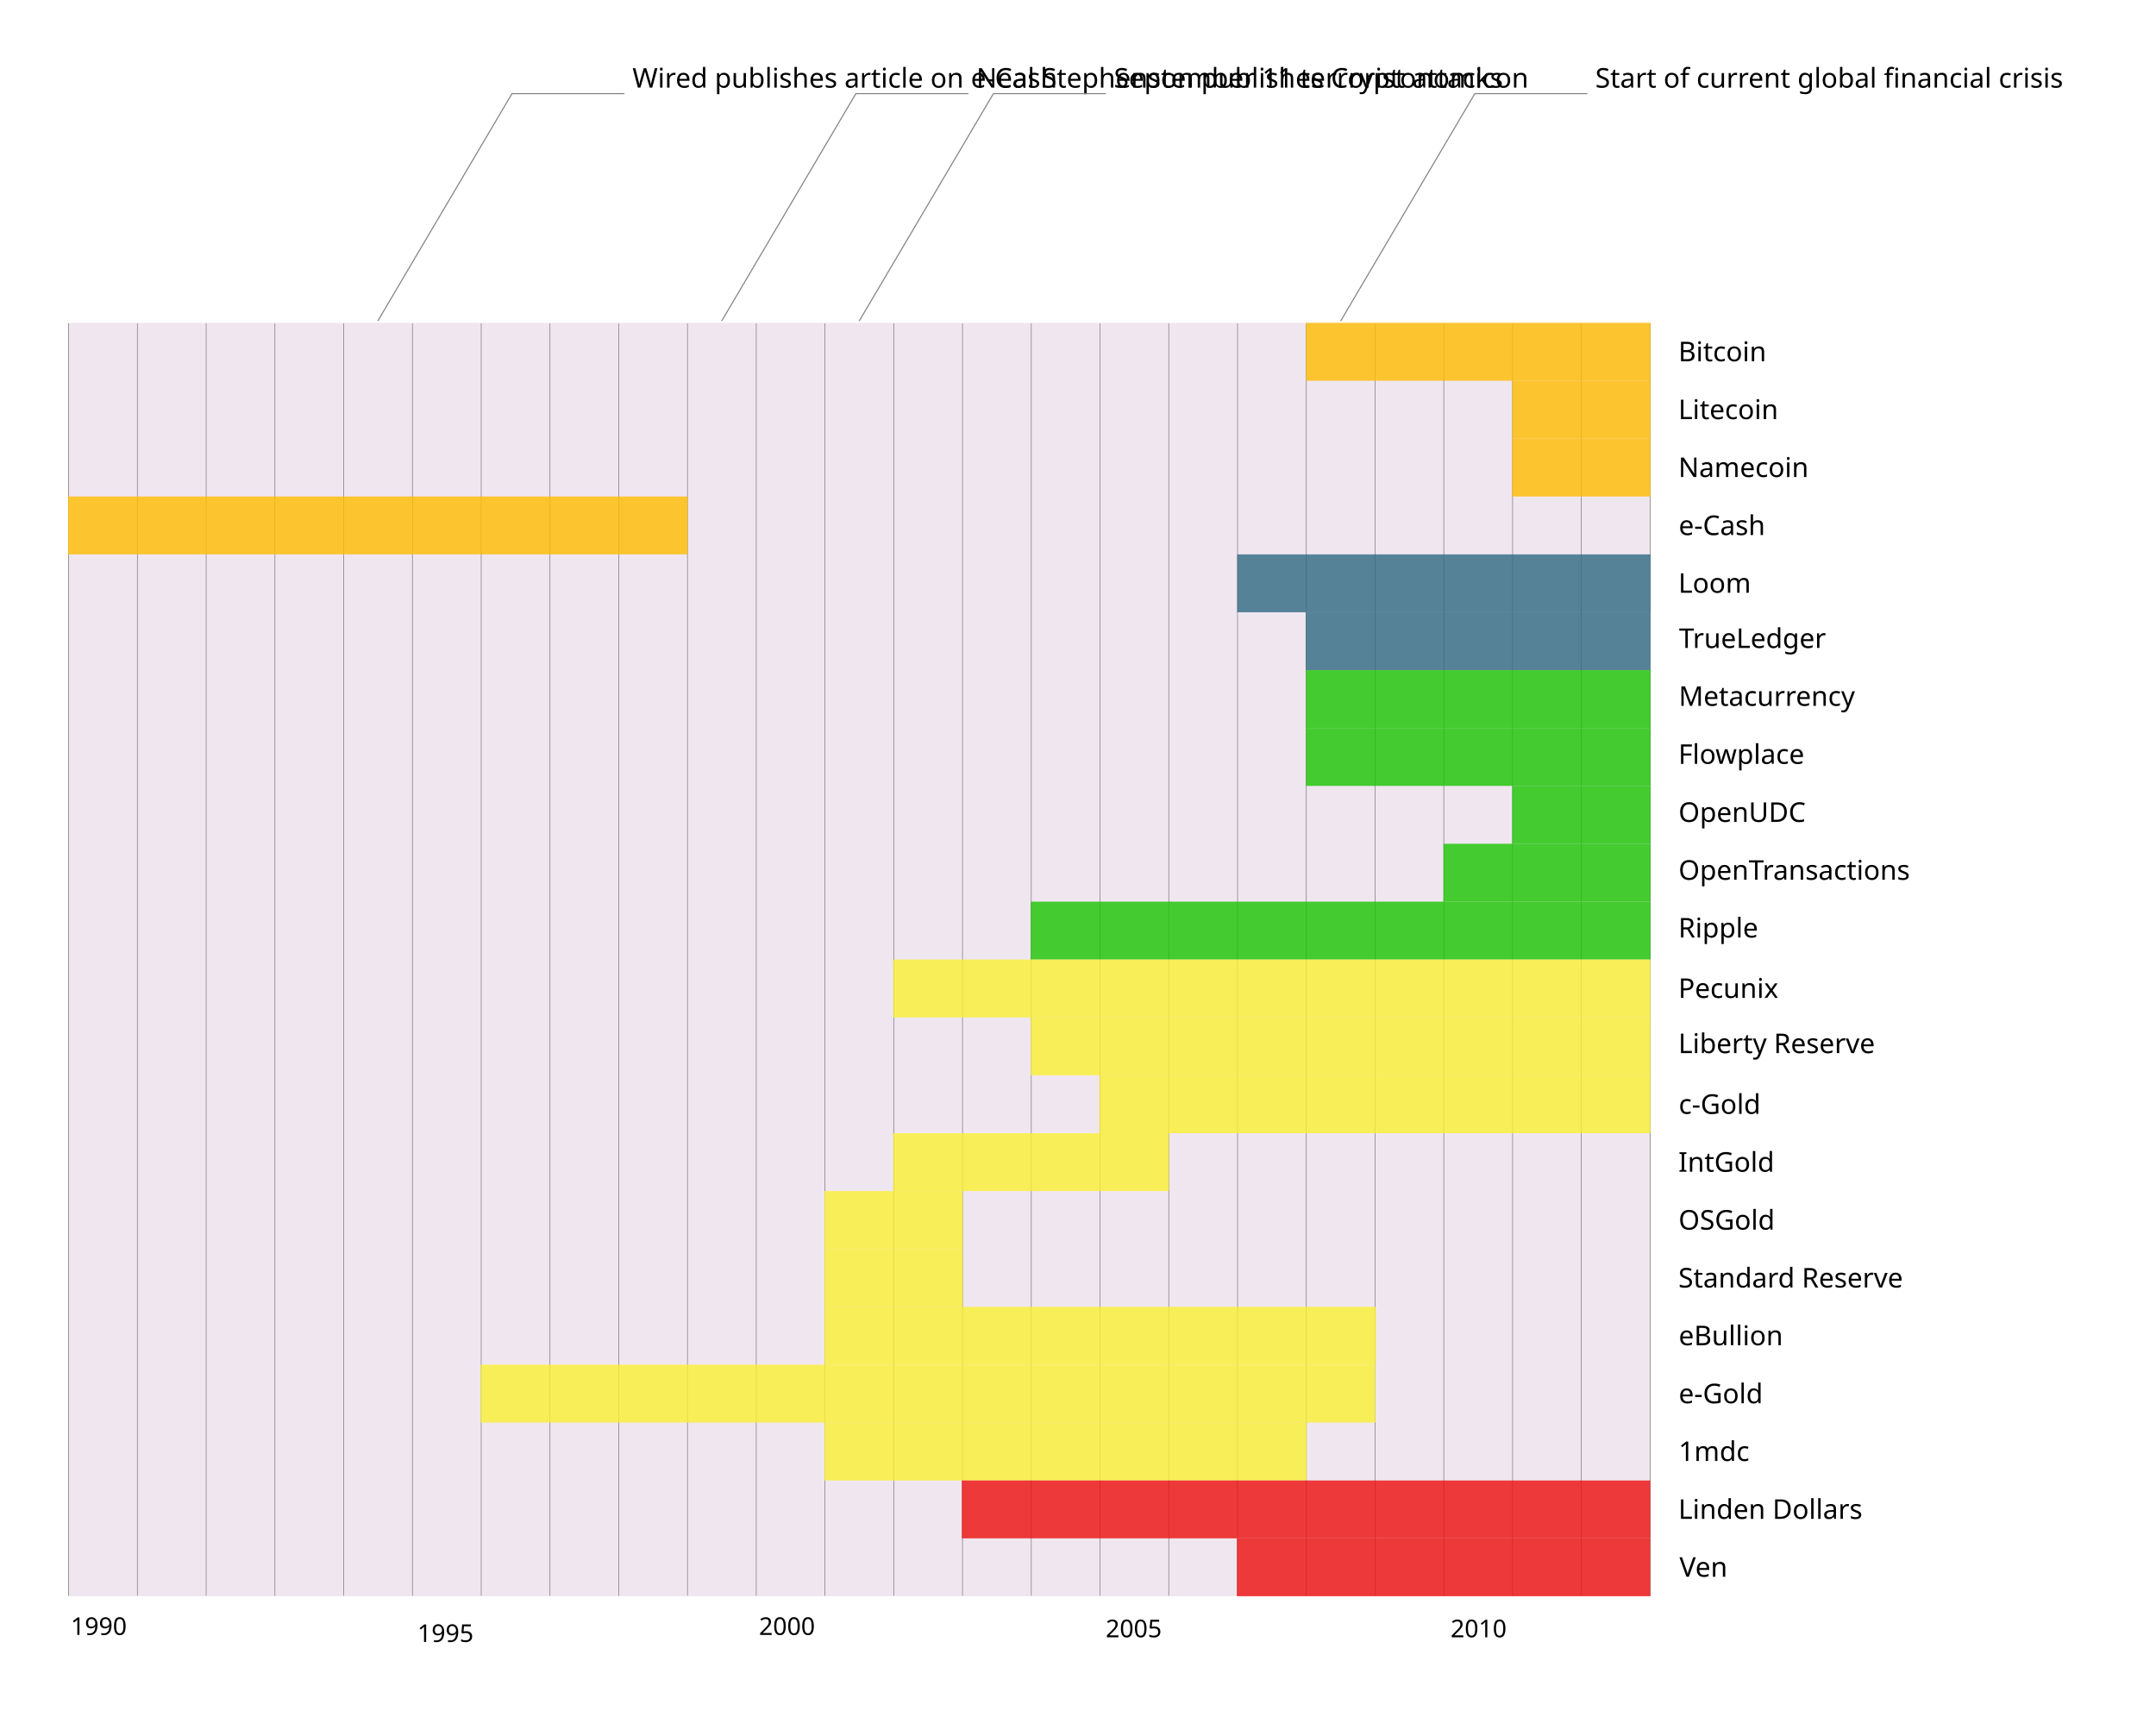
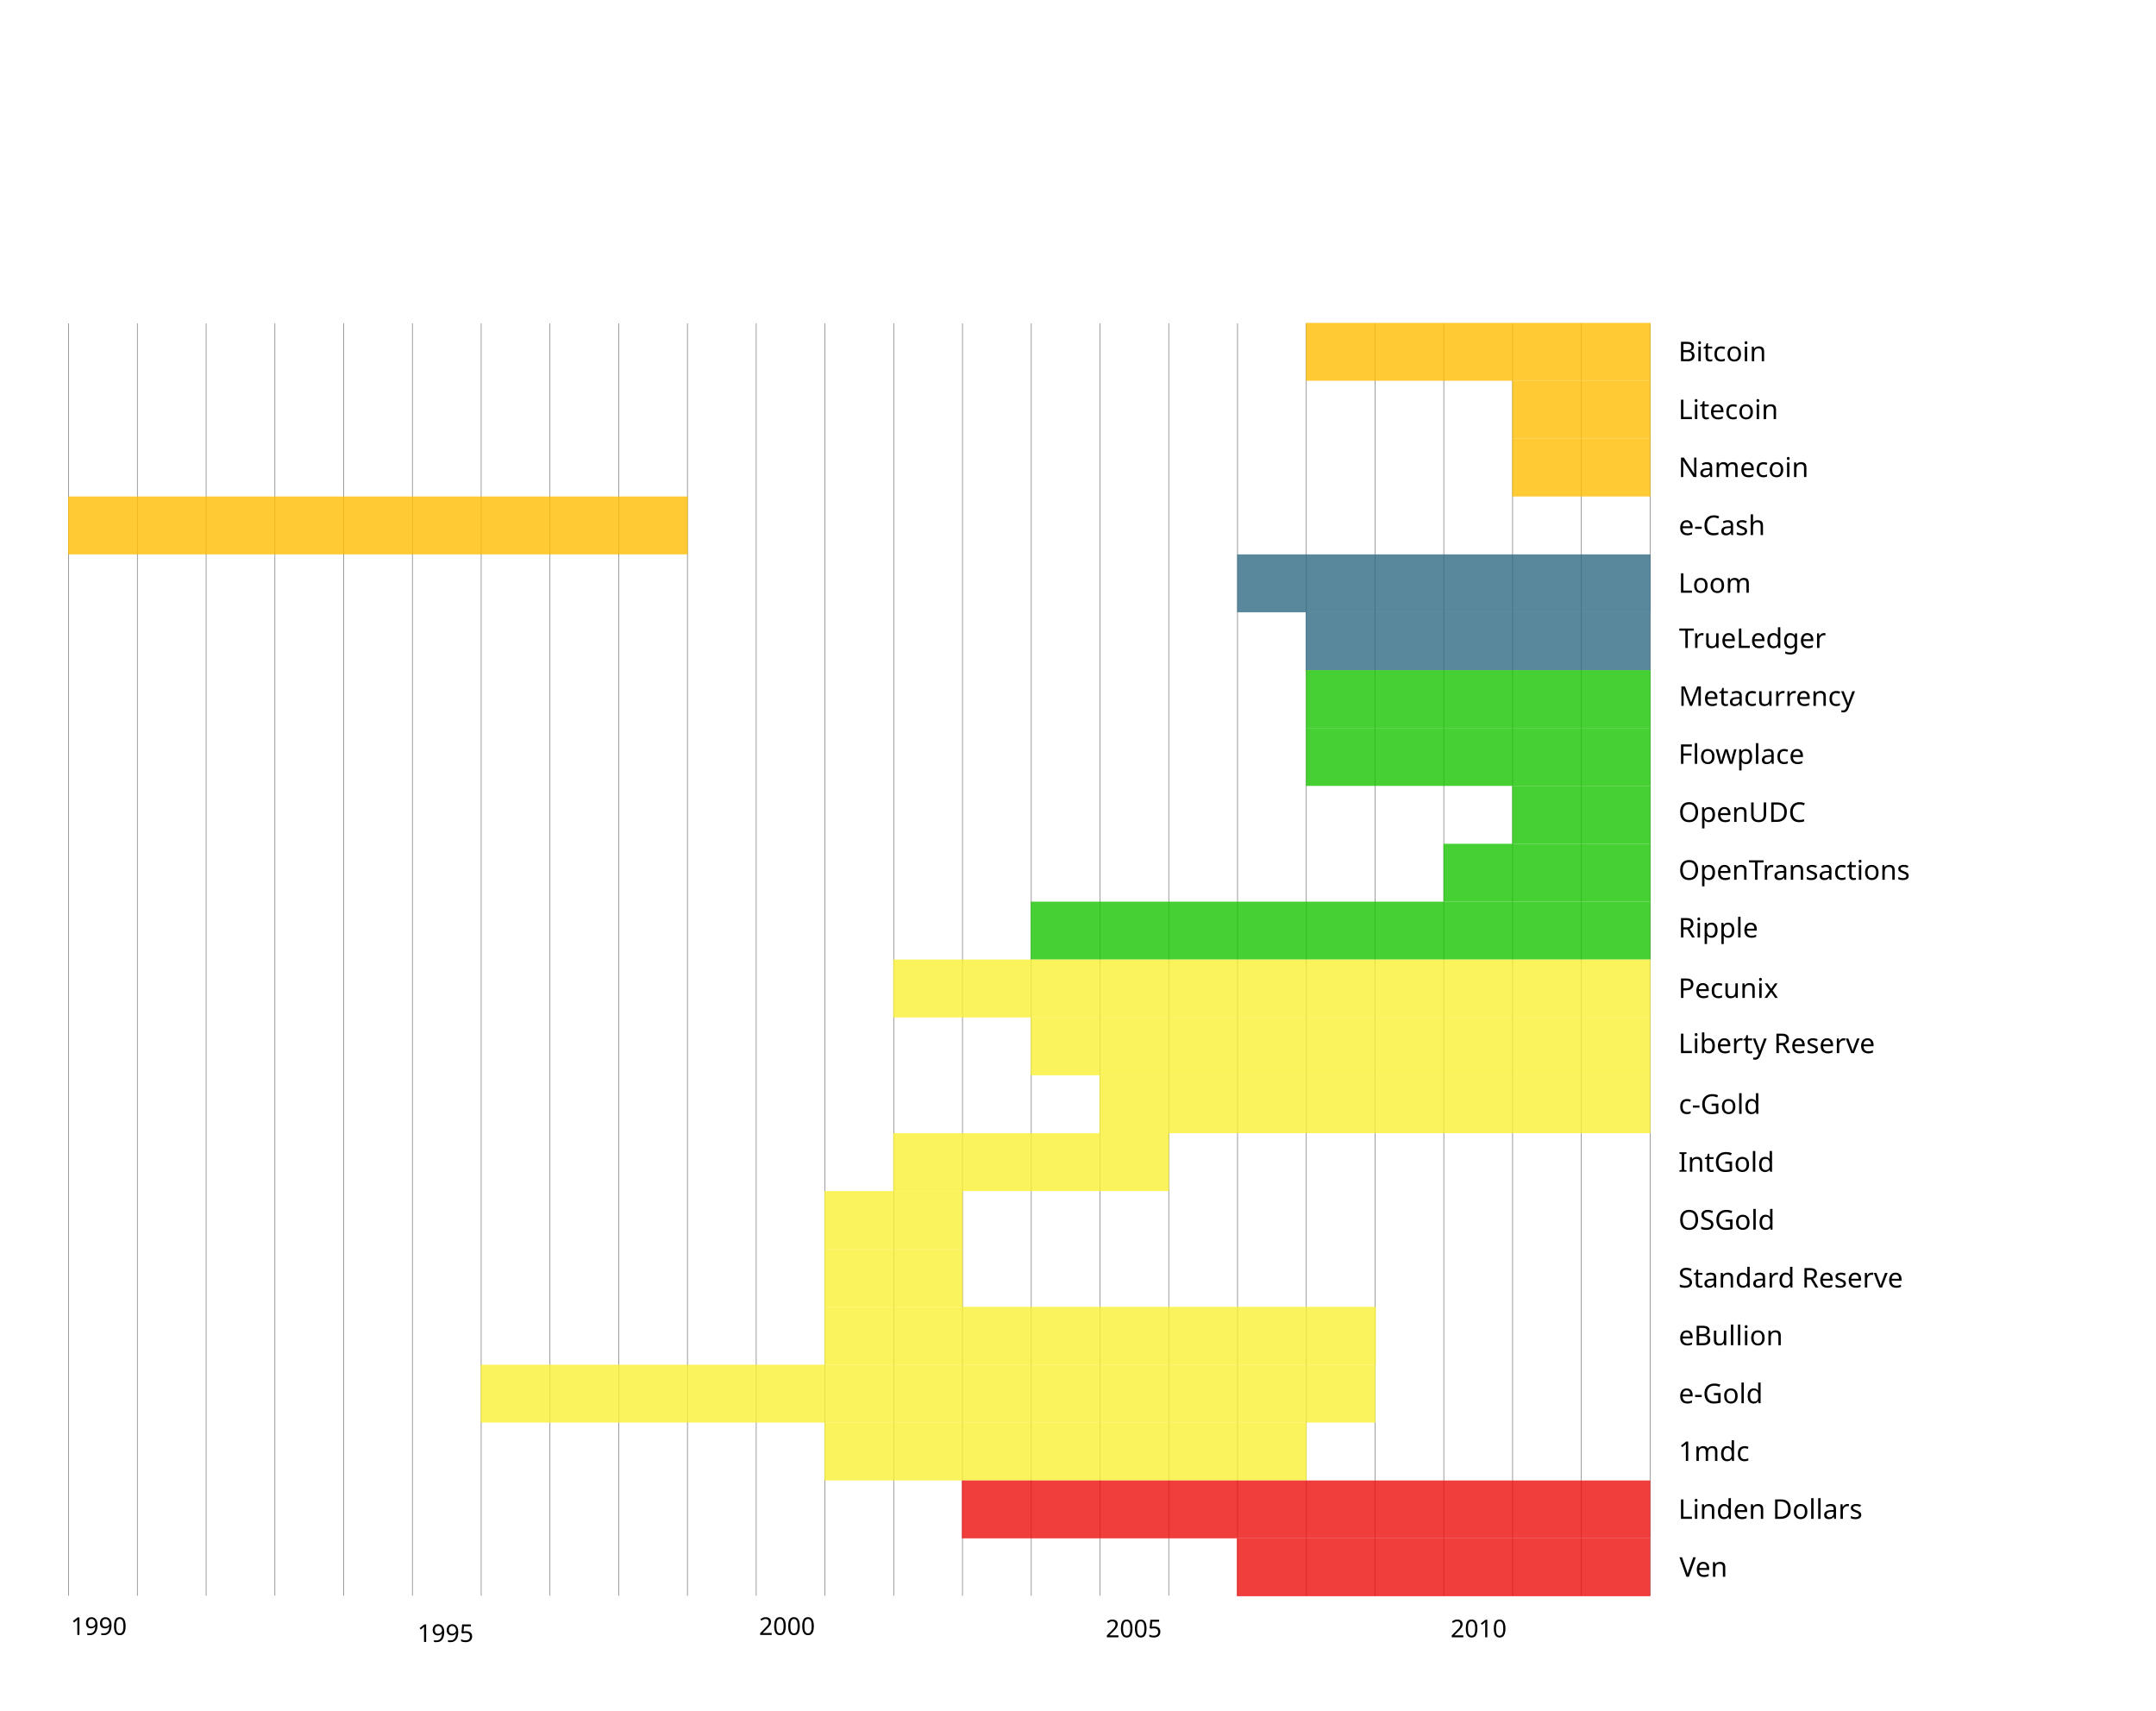
- <svg xmlns="http://www.w3.org/2000/svg" xmlns:xlink="http://www.w3.org/1999/xlink" width="3166.179" height="2511.683" id="svg2" version="1.1">
+ <svg xmlns="http://www.w3.org/2000/svg" xmlns:xlink="http://www.w3.org/1999/xlink" width="3166.179" height="2511.683" preserveAspectRatio="xMinYMin meet" viewBox="0 0 3166.179 2511.683" id="svg2" version="1.1">
  <defs id="defs4">
    <marker orient="auto" refY="0" refX="0" id="Arrow2Mstart" style="overflow:visible">
      <path id="path4185" style="font-size:12px;fill-rule:evenodd;stroke-width:0.625;stroke-linejoin:round" d="M 8.719,4.034 -2.207,0.016 8.719,-4.002 c -1.745,2.372 -1.735,5.617 -6e-7,8.035 z" transform="scale(0.6,0.6)" />
    </marker>
  </defs>
  <g id="layer1" transform="translate(49.94892,-357.9627)">
    <g id="g3867" transform="translate(1388.87,3010.515)">
      <g transform="matrix(1,0,0,0.9589744,-66.9713,-3926.29)" id="g4938">
-         <rect style="fill:#f0e6f0;fill-opacity:1;fill-rule:evenodd;stroke:none" id="columna90" width="101" height="1950" x="-1271.847" y="1822.648" />
-         <rect style="fill:#f0e6f0;fill-opacity:1;fill-rule:evenodd;stroke:none" id="columna91" width="101" height="1950" x="-1170.847" y="1822.648" />
-         <rect style="fill:#f0e6f0;fill-opacity:1;fill-rule:evenodd;stroke:none" id="columna92" width="101" height="1950" x="-1069.847" y="1822.648" />
-         <rect style="fill:#f0e6f0;fill-opacity:1;fill-rule:evenodd;stroke:none" id="columna93" width="101" height="1950" x="-968.847" y="1822.648" />
-         <rect style="fill:#f0e6f0;fill-opacity:1;fill-rule:evenodd;stroke:none" id="columna94" width="101" height="1950" x="-867.847" y="1822.648" />
-         <rect style="fill:#f0e6f0;fill-opacity:1;fill-rule:evenodd;stroke:none" id="columna95" width="101" height="1950" x="-766.847" y="1822.648" />
-         <rect style="fill:#f0e6f0;fill-opacity:1;fill-rule:evenodd;stroke:none" id="columna96" width="101" height="1950" x="-665.847" y="1822.648" />
-         <rect style="fill:#f0e6f0;fill-opacity:1;fill-rule:evenodd;stroke:none" id="columna97" width="101" height="1950" x="-564.847" y="1822.648" />
-         <rect style="fill:#f0e6f0;fill-opacity:1;fill-rule:evenodd;stroke:none" id="columna98" width="101" height="1950" x="-463.847" y="1822.648" />
-         <rect style="fill:#f0e6f0;fill-opacity:1;fill-rule:evenodd;stroke:none" id="columna99" width="101" height="1950" x="-362.847" y="1822.648" />
-         <rect style="fill:#f0e6f0;fill-opacity:1;fill-rule:evenodd;stroke:none" id="columna00" width="101" height="1950" x="-261.847" y="1822.648" />
-         <rect style="fill:#f0e6f0;fill-opacity:1;fill-rule:evenodd;stroke:none" id="columna01" width="101" height="1950" x="-160.847" y="1822.648" />
-         <rect style="fill:#f0e6f0;fill-opacity:1;fill-rule:evenodd;stroke:none" id="columna02" width="101" height="1950" x="-59.847" y="1822.648" />
-         <rect style="fill:#f0e6f0;fill-opacity:1;fill-rule:evenodd;stroke:none" id="columna03" width="101" height="1950" x="41.153" y="1822.648" />
-         <rect style="fill:#f0e6f0;fill-opacity:1;fill-rule:evenodd;stroke:none" id="columna04" width="101" height="1950" x="142.153" y="1822.648" />
-         <rect style="fill:#f0e6f0;fill-opacity:1;fill-rule:evenodd;stroke:none" id="columna05" width="101" height="1950" x="243.153" y="1822.648" />
-         <rect style="fill:#f0e6f0;fill-opacity:1;fill-rule:evenodd;stroke:none" id="columna06" width="101" height="1950" x="344.153" y="1822.648" />
-         <rect style="fill:#f0e6f0;fill-opacity:1;fill-rule:evenodd;stroke:none" id="columna07" width="101" height="1950" x="445.153" y="1822.648" />
-         <rect style="fill:#f0e6f0;fill-opacity:1;fill-rule:evenodd;stroke:none" id="columna08" width="101" height="1950" x="546.153" y="1822.648" />
-         <rect style="fill:#f0e6f0;fill-opacity:1;fill-rule:evenodd;stroke:none" id="columna09" width="101" height="1950" x="647.153" y="1822.648" />
-         <rect style="fill:#f0e6f0;fill-opacity:1;fill-rule:evenodd;stroke:none" id="columna10" width="101" height="1950" x="748.153" y="1822.648" />
-         <rect style="fill:#f0e6f0;fill-opacity:1;fill-rule:evenodd;stroke:none" id="columna11" width="101" height="1950" x="849.153" y="1822.648" />
-         <rect style="fill:#f0e6f0;fill-opacity:1;fill-rule:evenodd;stroke:none" id="columna12" width="102" height="1950" x="950.153" y="1822.648" />
+         <rect style="fill:#f0e6f0;fill-opacity:0;fill-rule:evenodd;stroke:none" id="columna90" width="101" height="1950" x="-1271.847" y="1822.648">
+           <set attributeName="fill-opacity" to="1" begin="columna90.mouseover" end="columna90.mouseout" />
+         </rect>
+         <rect style="fill:#f0e6f0;fill-opacity:0;fill-rule:evenodd;stroke:none" id="columna91" width="101" height="1950" x="-1170.847" y="1822.648">
+           <set attributeName="fill-opacity" to="1" begin="columna91.mouseover" end="columna91.mouseout" />
+         </rect>
+         <rect style="fill:#f0e6f0;fill-opacity:0;fill-rule:evenodd;stroke:none" id="columna92" width="101" height="1950" x="-1069.847" y="1822.648">
+           <set attributeName="fill-opacity" to="1" begin="columna92.mouseover" end="columna92.mouseout" />
+         </rect>
+         <rect style="fill:#f0e6f0;fill-opacity:0;fill-rule:evenodd;stroke:none" id="columna93" width="101" height="1950" x="-968.847" y="1822.648">
+           <set attributeName="fill-opacity" to="1" begin="columna93.mouseover" end="columna93.mouseout" />
+         </rect>
+         <rect style="fill:#f0e6f0;fill-opacity:0;fill-rule:evenodd;stroke:none" id="columna94" width="101" height="1950" x="-867.847" y="1822.648">
+           <set attributeName="fill-opacity" to="1" begin="columna94.mouseover" end="columna94.mouseout" />
+         </rect>
+         <rect style="fill:#f0e6f0;fill-opacity:0;fill-rule:evenodd;stroke:none" id="columna95" width="101" height="1950" x="-766.847" y="1822.648">
+           <set attributeName="fill-opacity" to="1" begin="columna95.mouseover" end="columna95.mouseout" />
+         </rect>
+         <rect style="fill:#f0e6f0;fill-opacity:0;fill-rule:evenodd;stroke:none" id="columna96" width="101" height="1950" x="-665.847" y="1822.648">
+           <set attributeName="fill-opacity" to="1" begin="columna96.mouseover" end="columna96.mouseout" />
+         </rect>
+         <rect style="fill:#f0e6f0;fill-opacity:0;fill-rule:evenodd;stroke:none" id="columna97" width="101" height="1950" x="-564.847" y="1822.648">
+           <set attributeName="fill-opacity" to="1" begin="columna97.mouseover" end="columna97.mouseout" />
+         </rect>
+         <rect style="fill:#f0e6f0;fill-opacity:0;fill-rule:evenodd;stroke:none" id="columna98" width="101" height="1950" x="-463.847" y="1822.648">
+           <set attributeName="fill-opacity" to="1" begin="columna98.mouseover" end="columna98.mouseout" />
+         </rect>
+         <rect style="fill:#f0e6f0;fill-opacity:0;fill-rule:evenodd;stroke:none" id="columna99" width="101" height="1950" x="-362.847" y="1822.648">
+           <set attributeName="fill-opacity" to="1" begin="columna99.mouseover" end="columna99.mouseout" />
+         </rect>
+         <rect style="fill:#f0e6f0;fill-opacity:0;fill-rule:evenodd;stroke:none" id="columna00" width="101" height="1950" x="-261.847" y="1822.648">
+           <set attributeName="fill-opacity" to="1" begin="columna00.mouseover" end="columna00.mouseout" />
+         </rect>
+         <rect style="fill:#f0e6f0;fill-opacity:0;fill-rule:evenodd;stroke:none" id="columna01" width="101" height="1950" x="-160.847" y="1822.648">
+           <set attributeName="fill-opacity" to="1" begin="columna01.mouseover" end="columna01.mouseout" />
+         </rect>
+         <rect style="fill:#f0e6f0;fill-opacity:0;fill-rule:evenodd;stroke:none" id="columna02" width="101" height="1950" x="-59.847" y="1822.648">
+           <set attributeName="fill-opacity" to="1" begin="columna02.mouseover" end="columna02.mouseout" />
+         </rect>
+         <rect style="fill:#f0e6f0;fill-opacity:0;fill-rule:evenodd;stroke:none" id="columna03" width="101" height="1950" x="41.153" y="1822.648">
+           <set attributeName="fill-opacity" to="1" begin="columna03.mouseover" end="columna03.mouseout" />
+         </rect>
+         <rect style="fill:#f0e6f0;fill-opacity:0;fill-rule:evenodd;stroke:none" id="columna04" width="101" height="1950" x="142.153" y="1822.648">
+           <set attributeName="fill-opacity" to="1" begin="columna04.mouseover" end="columna04.mouseout" />
+         </rect>
+         <rect style="fill:#f0e6f0;fill-opacity:0;fill-rule:evenodd;stroke:none" id="columna05" width="101" height="1950" x="243.153" y="1822.648">
+           <set attributeName="fill-opacity" to="1" begin="columna05.mouseover" end="columna05.mouseout" />
+         </rect>
+         <rect style="fill:#f0e6f0;fill-opacity:0;fill-rule:evenodd;stroke:none" id="columna06" width="101" height="1950" x="344.153" y="1822.648">
+           <set attributeName="fill-opacity" to="1" begin="columna06.mouseover" end="columna06.mouseout" />
+         </rect>
+         <rect style="fill:#f0e6f0;fill-opacity:0;fill-rule:evenodd;stroke:none" id="columna07" width="101" height="1950" x="445.153" y="1822.648">
+           <set attributeName="fill-opacity" to="1" begin="columna07.mouseover" end="columna07.mouseout" />
+         </rect>
+         <rect style="fill:#f0e6f0;fill-opacity:0;fill-rule:evenodd;stroke:none" id="columna08" width="101" height="1950" x="546.153" y="1822.648">
+           <set attributeName="fill-opacity" to="1" begin="columna08.mouseover" end="columna08.mouseout" />
+         </rect>
+         <rect style="fill:#f0e6f0;fill-opacity:0;fill-rule:evenodd;stroke:none" id="columna09" width="101" height="1950" x="647.153" y="1822.648">
+           <set attributeName="fill-opacity" to="1" begin="columna09.mouseover" end="columna09.mouseout" />
+         </rect>
+         <rect style="fill:#f0e6f0;fill-opacity:0;fill-rule:evenodd;stroke:none" id="columna10" width="101" height="1950" x="748.153" y="1822.648">
+           <set attributeName="fill-opacity" to="1" begin="columna10.mouseover" end="columna10.mouseout" />
+         </rect>
+         <rect style="fill:#f0e6f0;fill-opacity:0;fill-rule:evenodd;stroke:none" id="columna11" width="101" height="1950" x="849.153" y="1822.648">
+           <set attributeName="fill-opacity" to="1" begin="columna11.mouseover" end="columna11.mouseout" />
+         </rect>
+         <rect style="fill:#f0e6f0;fill-opacity:0;fill-rule:evenodd;stroke:none" id="columna12" width="102" height="1950" x="950.153" y="1822.648">
+           <set attributeName="fill-opacity" to="1" begin="columna12.mouseover" end="columna12.mouseout" />
+         </rect>
      </g>
      <g transform="matrix(1,0,0,2.079757,0,335.8173)" id="g3913">
        <path style="fill:none;stroke:#828282;stroke-width:1.006;stroke-linecap:butt;stroke-linejoin:miter;stroke-miterlimit:4;stroke-opacity:1;stroke-dasharray:none;stroke-dashoffset:0;marker-end:none" d="m -1338.04,-1208.557 0,898.445" id="path2985" />
        <path style="fill:none;stroke:#828282;stroke-width:1;stroke-linecap:butt;stroke-linejoin:miter;stroke-miterlimit:4;stroke-opacity:1;stroke-dasharray:none;stroke-dashoffset:0;marker-end:none" d="m -429.258,-1208.56 0,898.451" id="path2985-1" />
        <path style="fill:none;stroke:#828282;stroke-width:1;stroke-linecap:butt;stroke-linejoin:miter;stroke-miterlimit:4;stroke-opacity:1;stroke-dasharray:none;stroke-dashoffset:0;marker-end:none" d="m 176.598,-1208.56 0,898.451" id="path2985-7" />
        <path style="fill:none;stroke:#828282;stroke-width:1;stroke-linecap:butt;stroke-linejoin:miter;stroke-miterlimit:4;stroke-opacity:1;stroke-dasharray:none;stroke-dashoffset:0;marker-end:none" d="m -25.354,-1208.56 0,898.451" id="path2985-5" />
        <path style="fill:none;stroke:#828282;stroke-width:1.007;stroke-linecap:butt;stroke-linejoin:miter;stroke-miterlimit:4;stroke-opacity:1;stroke-dasharray:none;stroke-dashoffset:0;marker-end:none" d="m 782.459,-1208.556 0,898.443" id="path2985-8" />
        <path style="fill:none;stroke:#828282;stroke-width:1;stroke-linecap:butt;stroke-linejoin:miter;stroke-miterlimit:4;stroke-opacity:1;stroke-dasharray:none;stroke-dashoffset:0;marker-end:none" d="m -227.306,-1208.56 0,898.451" id="path2985-2" />
        <path style="fill:none;stroke:#828282;stroke-width:1;stroke-linecap:butt;stroke-linejoin:miter;stroke-miterlimit:4;stroke-opacity:1;stroke-dasharray:none;stroke-dashoffset:0;marker-end:none" d="m 378.551,-1208.56 0,898.451" id="path2985-12" />
        <path style="fill:none;stroke:#828282;stroke-width:1;stroke-linecap:butt;stroke-linejoin:miter;stroke-miterlimit:4;stroke-opacity:1;stroke-dasharray:none;stroke-dashoffset:0;marker-end:none" d="m 580.503,-1208.56 0,898.451" id="path2985-18" />
        <path style="fill:none;stroke:#828282;stroke-width:1;stroke-linecap:butt;stroke-linejoin:miter;stroke-miterlimit:4;stroke-opacity:1;stroke-dasharray:none;stroke-dashoffset:0;marker-end:none" d="m 984.407,-1208.56 0,898.451" id="path2985-21" />
        <path style="fill:none;stroke:#828282;stroke-width:1;stroke-linecap:butt;stroke-linejoin:miter;stroke-miterlimit:4;stroke-opacity:1;stroke-dasharray:none;stroke-dashoffset:0;marker-end:none" d="m -631.21,-1208.56 0,898.451" id="path2985-126" />
        <path style="fill:none;stroke:#828282;stroke-width:1;stroke-linecap:butt;stroke-linejoin:miter;stroke-miterlimit:4;stroke-opacity:1;stroke-dasharray:none;stroke-dashoffset:0;marker-end:none" d="m -833.163,-1208.56 0,898.451" id="path2985-54" />
        <path style="fill:none;stroke:#828282;stroke-width:1;stroke-linecap:butt;stroke-linejoin:miter;stroke-miterlimit:4;stroke-opacity:1;stroke-dasharray:none;stroke-dashoffset:0;marker-end:none" d="m -1035.115,-1208.56 0,898.451" id="path2985-3" />
        <path style="fill:none;stroke:#828282;stroke-width:1;stroke-linecap:butt;stroke-linejoin:miter;stroke-miterlimit:4;stroke-opacity:1;stroke-dasharray:none;stroke-dashoffset:0;marker-end:none" d="m -1237.067,-1208.56 0,898.451" id="path2985-38" />
        <path style="fill:none;stroke:#828282;stroke-width:1;stroke-linecap:butt;stroke-linejoin:miter;stroke-miterlimit:4;stroke-opacity:1;stroke-dasharray:none;stroke-dashoffset:0;marker-end:none" d="m -1136.091,-1208.56 0,898.451" id="path2985-9" />
        <path style="fill:none;stroke:#828282;stroke-width:1;stroke-linecap:butt;stroke-linejoin:miter;stroke-miterlimit:4;stroke-opacity:1;stroke-dasharray:none;stroke-dashoffset:0;marker-end:none" d="m -126.33,-1208.56 0,898.451" id="path2985-1-6" />
        <path style="fill:none;stroke:#828282;stroke-width:1;stroke-linecap:butt;stroke-linejoin:miter;stroke-miterlimit:4;stroke-opacity:1;stroke-dasharray:none;stroke-dashoffset:0;marker-end:none" d="m 479.527,-1208.56 0,898.451" id="path2985-7-0" />
        <path style="fill:none;stroke:#828282;stroke-width:1;stroke-linecap:butt;stroke-linejoin:miter;stroke-miterlimit:4;stroke-opacity:1;stroke-dasharray:none;stroke-dashoffset:0;marker-end:none" d="m 277.574,-1208.56 0,898.451" id="path2985-5-2" />
        <path style="fill:none;stroke:#828282;stroke-width:1;stroke-linecap:butt;stroke-linejoin:miter;stroke-miterlimit:4;stroke-opacity:1;stroke-dasharray:none;stroke-dashoffset:0;marker-end:none" d="m 75.622,-1208.56 0,898.451" id="path2985-2-7" />
        <path style="fill:none;stroke:#828282;stroke-width:1;stroke-linecap:butt;stroke-linejoin:miter;stroke-miterlimit:4;stroke-opacity:1;stroke-dasharray:none;stroke-dashoffset:0;marker-end:none" d="m 681.479,-1208.56 0,898.451" id="path2985-12-4" />
        <path style="fill:none;stroke:#828282;stroke-width:1;stroke-linecap:butt;stroke-linejoin:miter;stroke-miterlimit:4;stroke-opacity:1;stroke-dasharray:none;stroke-dashoffset:0;marker-end:none" d="m 883.431,-1208.56 0,898.451" id="path2985-18-6" />
        <path style="fill:none;stroke:#828282;stroke-width:1;stroke-linecap:butt;stroke-linejoin:miter;stroke-miterlimit:4;stroke-opacity:1;stroke-dasharray:none;stroke-dashoffset:0;marker-end:none" d="m -328.282,-1208.56 0,898.451" id="path2985-126-0" />
        <path style="fill:none;stroke:#828282;stroke-width:1;stroke-linecap:butt;stroke-linejoin:miter;stroke-miterlimit:4;stroke-opacity:1;stroke-dasharray:none;stroke-dashoffset:0;marker-end:none" d="m -530.234,-1208.56 0,898.451" id="path2985-54-9" />
        <path style="fill:none;stroke:#828282;stroke-width:1;stroke-linecap:butt;stroke-linejoin:miter;stroke-miterlimit:4;stroke-opacity:1;stroke-dasharray:none;stroke-dashoffset:0;marker-end:none" d="m -732.187,-1208.56 0,898.451" id="path2985-3-1" />
        <path style="fill:none;stroke:#828282;stroke-width:1;stroke-linecap:butt;stroke-linejoin:miter;stroke-miterlimit:4;stroke-opacity:1;stroke-dasharray:none;stroke-dashoffset:0;marker-end:none" d="m -934.139,-1208.56 0,898.451" id="path2985-38-1" />
      </g>
      <text id="text3136" y="-251.584" x="-1334.944" style="font-size:36px;font-style:normal;font-variant:normal;font-weight:normal;font-stretch:normal;line-height:125%;letter-spacing:0px;word-spacing:0px;fill:#000000;fill-opacity:1;stroke:none;font-family:Museo Sans;-inkscape-font-specification:Museo Sans" xml:space="preserve">
        <tspan y="-251.584" x="-1334.944" id="tspan3138">1990</tspan>
      </text>
      <text id="text3136-3" y="-241.301" x="-825.776" style="font-size:36px;font-style:normal;font-variant:normal;font-weight:normal;font-stretch:normal;line-height:125%;letter-spacing:0px;word-spacing:0px;fill:#000000;fill-opacity:1;stroke:none;font-family:Museo Sans;-inkscape-font-specification:Museo Sans" xml:space="preserve">
        <tspan id="tspan3161" y="-241.301" x="-825.776">1995</tspan>
      </text>
      <text id="text3136-3-6" y="-251.584" x="-324.257" style="font-size:36px;font-style:normal;font-variant:normal;font-weight:normal;font-stretch:normal;line-height:125%;letter-spacing:0px;word-spacing:0px;fill:#000000;fill-opacity:1;stroke:none;font-family:Museo Sans;-inkscape-font-specification:Museo Sans" xml:space="preserve">
        <tspan id="tspan3161-0" y="-251.584" x="-324.257">2000</tspan>
        <tspan id="tspan3186" y="-206.584" x="-324.257" />
      </text>
      <text id="text3136-3-6-2" y="-248.148" x="184.911" style="font-size:36px;font-style:normal;font-variant:normal;font-weight:normal;font-stretch:normal;line-height:125%;letter-spacing:0px;word-spacing:0px;fill:#000000;fill-opacity:1;stroke:none;font-family:Museo Sans;-inkscape-font-specification:Museo Sans" xml:space="preserve">
        <tspan id="tspan3214" y="-248.148" x="184.911">2005</tspan>
      </text>
      <text id="text3136-3-6-5" y="-248.148" x="691.388" style="font-size:36px;font-style:normal;font-variant:normal;font-weight:normal;font-stretch:normal;line-height:125%;letter-spacing:0px;word-spacing:0px;fill:#000000;fill-opacity:1;stroke:none;font-family:Museo Sans;-inkscape-font-specification:Museo Sans" xml:space="preserve">
        <tspan id="tspan3186-1" y="-248.148" x="691.388">2010</tspan>
      </text>
      <g transform="translate(0,80)" id="grupo-info1">
-         <path style="fill:none;stroke:#828282;stroke-width:1.599px;stroke-linecap:butt;stroke-linejoin:miter;stroke-opacity:1" d="m -884.02,-2261.137 197.053,-333.895 165.203,0" id="info01-path" />
-         <text xml:space="preserve" style="font-size:40px;font-style:normal;font-variant:normal;font-weight:normal;font-stretch:normal;line-height:125%;letter-spacing:0px;word-spacing:0px;fill:#000000;fill-opacity:1;stroke:none;font-family:Museo Slab;-inkscape-font-specification:Museo Slab" x="-510.061" y="-2603.832" id="info01-text">
+         <path style="fill:none;stroke:#828282;stroke-width:1.599px;stroke-linecap:butt;stroke-linejoin:miter;stroke-opacity:0" d="m -884.02,-2261.137 197.053,-333.895 165.203,0" id="info01-path">
+           <set attributeName="stroke-opacity" to="1" begin="columna94.mouseover" end="columna94.mouseout" />
+         </path>
+         <text xml:space="preserve" style="font-size:40px;font-style:normal;font-variant:normal;font-weight:normal;font-stretch:normal;line-height:125%;letter-spacing:0px;word-spacing:0px;fill:#000000;fill-opacity:0;stroke:none;font-family:Museo Slab;-inkscape-font-specification:Museo Slab" x="-510.061" y="-2603.832" id="info01-text">
          <tspan id="tspan4130-0-8" x="-510.061" y="-2603.832">Wired publishes article on e-Cash</tspan>
+           <set attributeName="fill-opacity" to="1" begin="columna94.mouseover" end="columna94.mouseout" />
        </text>
      </g>
      <g transform="translate(0,39.99926)" id="g4963">
        <a id="a3349" xlink:href="https://en.wikipedia.org/wiki/Ecash">
          <a id="a3407" xlink:href="http://truledger.com">
            <g id="g3291" transform="translate(10,0)">
              <a id="a3285" xlink:href="http://bitcoin.org">
                <text xml:space="preserve" style="font-size:40px;font-style:normal;font-variant:normal;font-weight:normal;font-stretch:normal;line-height:125%;letter-spacing:0px;word-spacing:0px;fill:#000000;fill-opacity:1;stroke:none;font-family:Museo Slab;-inkscape-font-specification:Museo Slab" x="1015.915" y="-2162.038" id="text4128">
                  <tspan id="tspan4130" x="1015.915" y="-2162.038">Bitcoin</tspan>
                </text>
              </a>
              <a id="a3289" xlink:href="http://litecoin.org">
                <text xml:space="preserve" style="font-size:40px;font-style:normal;font-variant:normal;font-weight:normal;font-stretch:normal;line-height:125%;letter-spacing:0px;word-spacing:0px;fill:#000000;fill-opacity:1;stroke:none;font-family:Museo Slab;-inkscape-font-specification:Museo Slab" x="1015.875" y="-2077.038" id="text4132">
                  <tspan id="tspan4134" x="1015.875" y="-2077.038">Litecoin</tspan>
                </text>
              </a>
              <a id="a3293" xlink:href="http://dot-bit.org">
                <text xml:space="preserve" style="font-size:40px;font-style:normal;font-variant:normal;font-weight:normal;font-stretch:normal;line-height:125%;letter-spacing:0px;word-spacing:0px;fill:#000000;fill-opacity:1;stroke:none;font-family:Museo Slab;-inkscape-font-specification:Museo Slab" x="1015.915" y="-1992.038" id="text4136">
                  <tspan id="tspan4138" x="1015.915" y="-1992.038">Namecoin</tspan>
                </text>
              </a>
              <text id="text4136-7" y="-1906.798" x="1016.395" style="font-size:40px;font-style:normal;font-variant:normal;font-weight:normal;font-stretch:normal;line-height:125%;letter-spacing:0px;word-spacing:0px;fill:#000000;fill-opacity:1;stroke:none;font-family:Museo Slab;-inkscape-font-specification:Museo Slab" xml:space="preserve">
                <tspan y="-1906.798" x="1016.395" id="tspan4138-4">e-Cash</tspan>
              </text>
              <a xlink:href="http://loom.cc" id="a3399">
                <text xml:space="preserve" style="font-size:40px;font-style:normal;font-variant:normal;font-weight:normal;font-stretch:normal;line-height:125%;letter-spacing:0px;word-spacing:0px;fill:#000000;fill-opacity:1;stroke:none;font-family:Museo Slab;-inkscape-font-specification:Museo Slab" x="1015.875" y="-1822.038" id="text4136-7-5">
                  <tspan id="tspan4138-4-7" x="1015.875" y="-1822.038">Loom</tspan>
                </text>
              </a>
              <text id="text4136-7-5-4" y="-1740.998" x="1016.875" style="font-size:40px;font-style:normal;font-variant:normal;font-weight:normal;font-stretch:normal;line-height:125%;letter-spacing:0px;word-spacing:0px;fill:#000000;fill-opacity:1;stroke:none;font-family:Museo Slab;-inkscape-font-specification:Museo Slab" xml:space="preserve">
                <tspan y="-1740.998" x="1016.875" id="tspan4138-4-7-3">TrueLedger</tspan>
              </text>
              <a id="a3458" xlink:href="http://metacurrency.org">
                <text xml:space="preserve" style="font-size:40px;font-style:normal;font-variant:normal;font-weight:normal;font-stretch:normal;line-height:125%;letter-spacing:0px;word-spacing:0px;fill:#000000;fill-opacity:1;stroke:none;font-family:Museo Slab;-inkscape-font-specification:Museo Slab" x="1016.515" y="-1655.998" id="text4136-7-5-4-2">
                  <tspan id="tspan4138-4-7-3-6" x="1016.515" y="-1655.998">Metacurrency</tspan>
                </text>
              </a>
              <text id="text4136-7-5-4-0" y="-1570.798" x="1015.915" style="font-size:40px;font-style:normal;font-variant:normal;font-weight:normal;font-stretch:normal;line-height:125%;letter-spacing:0px;word-spacing:0px;fill:#000000;fill-opacity:1;stroke:none;font-family:Museo Slab;-inkscape-font-specification:Museo Slab" xml:space="preserve">
                <tspan y="-1570.798" x="1015.915" id="tspan4138-4-7-3-66">Flowplace</tspan>
              </text>
              <a id="a3462" xlink:href="http://www.open-udc.org">
                <text xml:space="preserve" style="font-size:40px;font-style:normal;font-variant:normal;font-weight:normal;font-stretch:normal;line-height:125%;letter-spacing:0px;word-spacing:0px;fill:#000000;fill-opacity:1;stroke:none;font-family:Museo Slab;-inkscape-font-specification:Museo Slab" x="1016.115" y="-1485.558" id="text4136-7-5-4-0-5">
                  <tspan id="tspan4138-4-7-3-66-4" x="1016.115" y="-1485.558">OpenUDC</tspan>
                </text>
              </a>
              <a id="a3466" xlink:href="https://github.com/FellowTraveler/Open-Transactions">
                <text xml:space="preserve" style="font-size:40px;font-style:normal;font-variant:normal;font-weight:normal;font-stretch:normal;line-height:125%;letter-spacing:0px;word-spacing:0px;fill:#000000;fill-opacity:1;stroke:none;font-family:Museo Slab;-inkscape-font-specification:Museo Slab" x="1016.115" y="-1400.558" id="text4136-7-5-4-0-7">
                  <tspan id="tspan4138-4-7-3-66-41" x="1016.115" y="-1400.558">OpenTransactions</tspan>
                </text>
              </a>
              <a id="a3470" xlink:href="http://ripple-project.org">
                <text xml:space="preserve" style="font-size:40px;font-style:normal;font-variant:normal;font-weight:normal;font-stretch:normal;line-height:125%;letter-spacing:0px;word-spacing:0px;fill:#000000;fill-opacity:1;stroke:none;font-family:Museo Slab;-inkscape-font-specification:Museo Slab" x="1015.915" y="-1315.798" id="text4136-7-5-4-0-7-8">
                  <tspan id="tspan4138-4-7-3-66-41-1" x="1015.915" y="-1315.798">Ripple</tspan>
                </text>
              </a>
              <a id="a3474" xlink:href="http://pecunix.com">
                <text xml:space="preserve" style="font-size:40px;font-style:normal;font-variant:normal;font-weight:normal;font-stretch:normal;line-height:125%;letter-spacing:0px;word-spacing:0px;fill:#000000;fill-opacity:1;stroke:none;font-family:Museo Slab;-inkscape-font-specification:Museo Slab" x="1015.915" y="-1227.037" id="text4136-7-5-4-0-7-8-4">
                  <tspan id="tspan4138-4-7-3-66-41-1-8" x="1015.915" y="-1227.037">Pecunix</tspan>
                </text>
              </a>
              <a id="a3478" xlink:href="http://www.libertyreserve.com">
                <text xml:space="preserve" style="font-size:40px;font-style:normal;font-variant:normal;font-weight:normal;font-stretch:normal;line-height:125%;letter-spacing:0px;word-spacing:0px;fill:#000000;fill-opacity:1;stroke:none;font-family:Museo Slab;-inkscape-font-specification:Museo Slab" x="1015.875" y="-1145.997" id="text4136-7-5-4-0-7-8-2">
                  <tspan id="tspan4138-4-7-3-66-41-1-86" x="1015.875" y="-1145.997">Liberty Reserve</tspan>
                </text>
              </a>
              <a id="a3482" xlink:href="http://c-gold.com">
                <text xml:space="preserve" style="font-size:40px;font-style:normal;font-variant:normal;font-weight:normal;font-stretch:normal;line-height:125%;letter-spacing:0px;word-spacing:0px;fill:#000000;fill-opacity:1;stroke:none;font-family:Museo Slab;-inkscape-font-specification:Museo Slab" x="1016.436" y="-1056.797" id="text4136-7-5-4-0-7-8-1">
                  <tspan id="tspan4138-4-7-3-66-41-1-2" x="1016.436" y="-1056.797">c-Gold</tspan>
                </text>
              </a>
              <text id="text4136-7-5-4-0-7-8-1-3" y="-971.797" x="1015.915" style="font-size:40px;font-style:normal;font-variant:normal;font-weight:normal;font-stretch:normal;line-height:125%;letter-spacing:0px;word-spacing:0px;fill:#000000;fill-opacity:1;stroke:none;font-family:Museo Slab;-inkscape-font-specification:Museo Slab" xml:space="preserve">
                <tspan y="-971.797" x="1015.915" id="tspan4138-4-7-3-66-41-1-2-0">IntGold</tspan>
              </text>
              <text id="text4136-7-5-4-0-7-8-1-3-8" y="-886.797" x="1016.115" style="font-size:40px;font-style:normal;font-variant:normal;font-weight:normal;font-stretch:normal;line-height:125%;letter-spacing:0px;word-spacing:0px;fill:#000000;fill-opacity:1;stroke:none;font-family:Museo Slab;-inkscape-font-specification:Museo Slab" xml:space="preserve">
                <tspan y="-886.797" x="1016.115" id="tspan4138-4-7-3-66-41-1-2-0-5">OSGold</tspan>
              </text>
              <text id="text4136-7-5-4-0-7-8-1-3-8-1" y="-801.797" x="1015.915" style="font-size:40px;font-style:normal;font-variant:normal;font-weight:normal;font-stretch:normal;line-height:125%;letter-spacing:0px;word-spacing:0px;fill:#000000;fill-opacity:1;stroke:none;font-family:Museo Slab;-inkscape-font-specification:Museo Slab" xml:space="preserve">
                <tspan y="-801.797" x="1015.915" id="tspan4138-4-7-3-66-41-1-2-0-5-0">Standard Reserve</tspan>
              </text>
              <a id="a3486" xlink:href="http://en.wikipedia.org/wiki/E-Bullion">
                <text xml:space="preserve" style="font-size:40px;font-style:normal;font-variant:normal;font-weight:normal;font-stretch:normal;line-height:125%;letter-spacing:0px;word-spacing:0px;fill:#000000;fill-opacity:1;stroke:none;font-family:Museo Slab;-inkscape-font-specification:Museo Slab" x="1016.395" y="-717.037" id="text4136-7-5-4-0-7-8-1-3-8-1-2">
                  <tspan id="tspan4138-4-7-3-66-41-1-2-0-5-0-2" x="1016.395" y="-717.037">eBullion</tspan>
                </text>
              </a>
              <a id="a3490" xlink:href="http://www.e-gold.com">
                <text xml:space="preserve" style="font-size:40px;font-style:normal;font-variant:normal;font-weight:normal;font-stretch:normal;line-height:125%;letter-spacing:0px;word-spacing:0px;fill:#000000;fill-opacity:1;stroke:none;font-family:Museo Slab;-inkscape-font-specification:Museo Slab" x="1016.395" y="-631.797" id="text4136-7-5-4-0-7-8-1-3-8-1-2-0">
                  <tspan id="tspan4138-4-7-3-66-41-1-2-0-5-0-2-4" x="1016.395" y="-631.797">e-Gold</tspan>
                </text>
              </a>
              <a id="a3494" xlink:href="http://en.wikipedia.org/wiki/1mdc">
                <text xml:space="preserve" style="font-size:40px;font-style:normal;font-variant:normal;font-weight:normal;font-stretch:normal;line-height:125%;letter-spacing:0px;word-spacing:0px;fill:#000000;fill-opacity:1;stroke:none;font-family:Museo Slab;-inkscape-font-specification:Museo Slab" x="1016.196" y="-547.037" id="text4136-7-5-4-0-7-8-1-3-8-1-2-1">
                  <tspan id="tspan4138-4-7-3-66-41-1-2-0-5-0-2-8" x="1016.196" y="-547.037">1mdc</tspan>
                </text>
              </a>
              <a id="a3498" xlink:href="http://wiki.secondlife.com/wiki/Linden_Dollar">
                <text xml:space="preserve" style="font-size:40px;font-style:normal;font-variant:normal;font-weight:normal;font-stretch:normal;line-height:125%;letter-spacing:0px;word-spacing:0px;fill:#000000;fill-opacity:1;stroke:none;font-family:Museo Slab;-inkscape-font-specification:Museo Slab" x="1015.875" y="-462.037" id="text4136-7-5-4-0-7-8-1-3-8-1-2-1-5">
                  <tspan id="tspan4138-4-7-3-66-41-1-2-0-5-0-2-8-5" x="1015.875" y="-462.037">Linden Dollars</tspan>
                </text>
              </a>
              <a id="a3502" xlink:href="http://venmoney.net">
                <text xml:space="preserve" style="font-size:40px;font-style:normal;font-variant:normal;font-weight:normal;font-stretch:normal;line-height:125%;letter-spacing:0px;word-spacing:0px;fill:#000000;fill-opacity:1;stroke:none;font-family:Museo Slab;-inkscape-font-specification:Museo Slab" x="1017.556" y="-377.036" id="text4136-7-5-4-0-7-8-1-3-8-1-2-1-2">
                  <tspan x="1017.556" y="-377.036" id="tspan4152">Ven</tspan>
                </text>
              </a>
            </g>
          </a>
        </a>
        <g id="g3388">
          <rect y="-2218.418" x="479.027" height="85" width="506" id="rect3322" style="opacity:0.8;fill:#ffbd00;fill-opacity:1;fill-rule:evenodd;stroke:none">
-             </rect>
+            </rect>
          <rect y="-2133.418" x="781.952" height="85" width="203" id="rect3322-1" style="opacity:0.8;fill:#ffbd00;fill-opacity:1;fill-rule:evenodd;stroke:none">
            </rect>
          <rect y="-2048.418" x="781.895" height="85" width="203" id="rect3322-1-5" style="opacity:0.8;fill:#ffbd00;fill-opacity:1;fill-rule:evenodd;stroke:none">
            </rect>
          <rect y="-1963.418" x="-1338.781" height="84.999" width="910" id="rect3322-1-5-1" style="opacity:0.8;fill:#ffbd00;fill-opacity:1;fill-rule:evenodd;stroke:none">
            </rect>
          <rect y="-1878.418" x="378.051" height="85" width="607" id="rect3322-1-5-17" style="opacity:0.8;fill:#2f6982;fill-opacity:1;fill-rule:evenodd;stroke:none">
            </rect>
          <rect y="-1793.418" x="478.79" height="85" width="506" id="rect3322-1-5-17-8" style="opacity:0.8;fill:#2f6982;fill-opacity:1;fill-rule:evenodd;stroke:none">
            </rect>
          <rect y="-1708.418" x="479.027" height="85" width="506" id="rect3322-4" style="opacity:0.8;fill:#19c400;fill-opacity:1;fill-rule:evenodd;stroke:none">
            </rect>
          <rect y="-1623.418" x="479.027" height="85" width="506" id="rect3322-16" style="opacity:0.8;fill:#19c400;fill-opacity:1;fill-rule:evenodd;stroke:none">
            </rect>
          <rect y="-1538.418" x="781.955" height="85" width="203" id="rect3322-16-5" style="opacity:0.8;fill:#19c400;fill-opacity:1;fill-rule:evenodd;stroke:none" />
          <rect y="-1453.418" x="680.979" height="85" width="304" id="rect3322-16-5-3" style="opacity:0.8;fill:#19c400;fill-opacity:1;fill-rule:evenodd;stroke:none" />
          <rect y="-1368.418" x="74.877" height="85" width="910" id="rect3322-16-5-3-7" style="opacity:0.8;fill:#19c400;fill-opacity:1;fill-rule:evenodd;stroke:none" />
          <rect y="-1283.418" x="-127.075" height="85" width="1112" id="rect3322-16-5-3-7-5" style="opacity:0.8;fill:#faf032;fill-opacity:1;fill-rule:evenodd;stroke:none" />
          <rect y="-1198.417" x="74.877" height="85" width="910" id="rect3322-16-5-3-7-5-5" style="opacity:0.8;fill:#faf032;fill-opacity:1;fill-rule:evenodd;stroke:none" />
          <rect y="-1113.417" x="175.853" height="85" width="809" id="rect3322-16-5-3-7-5-57" style="opacity:0.8;fill:#faf032;fill-opacity:1;fill-rule:evenodd;stroke:none" />
          <rect y="-1028.417" x="-127.075" height="85" width="405" id="rect3322-16-5-3-7-5-1" style="opacity:0.8;fill:#faf032;fill-opacity:1;fill-rule:evenodd;stroke:none" />
          <rect y="-943.417" x="-228.052" height="85" width="203" id="rect3322-16-5-3-7-5-1-9" style="opacity:0.8;fill:#faf032;fill-opacity:1;fill-rule:evenodd;stroke:none" />
          <rect y="-858.417" x="-228.052" height="85" width="203" id="rect3322-16-5-3-7-5-1-9-7" style="opacity:0.8;fill:#faf032;fill-opacity:1;fill-rule:evenodd;stroke:none" />
          <rect y="-773.417" x="-228.052" height="85" width="809.8" id="rect3322-16-5-3-7-5-1-9-7-6" style="opacity:0.8;fill:#faf032;fill-opacity:1;fill-rule:evenodd;stroke:none" />
          <rect y="-688.417" x="-732.932" height="85" width="1314" id="rect3322-16-5-3-7-5-1-9-7-6-6" style="opacity:0.8;fill:#faf032;fill-opacity:1;fill-rule:evenodd;stroke:none" />
          <rect y="-603.417" x="-228.052" height="85" width="708" id="rect3322-16-5-3-7-5-1-9-7-6-6-6" style="opacity:0.8;fill:#faf032;fill-opacity:1;fill-rule:evenodd;stroke:none" />
          <rect y="-518.417" x="-26.267" height="85" width="1011" id="rect3322-16-5-3-7-5-1-9-7-6-6-6-0" style="opacity:0.8;fill:#ec0e0d;fill-opacity:1;fill-rule:evenodd;stroke:none" />
          <rect y="-433.416" x="377.637" height="85" width="607" id="rect3322-16-5-3-7-5-1-9-7-6-6-6-0-3" style="opacity:0.8;fill:#ec0e0d;fill-opacity:1;fill-rule:evenodd;stroke:none" />
        </g>
      </g>
      <g id="grupo-info4" transform="translate(1414,80)">
-         <path style="fill:none;stroke:#828282;stroke-width:1.599px;stroke-linecap:butt;stroke-linejoin:miter;stroke-opacity:1" d="m -884.02,-2261.137 197.053,-333.895 165.203,0" id="path4008-2-4" />
-         <text xml:space="preserve" style="font-size:40px;font-style:normal;font-variant:normal;font-weight:normal;font-stretch:normal;line-height:125%;letter-spacing:0px;word-spacing:0px;fill:#000000;fill-opacity:1;stroke:none;font-family:Museo Slab;-inkscape-font-specification:Museo Slab" x="-510.061" y="-2603.832" id="info04-text">
+         <path style="fill:none;stroke:#828282;stroke-width:1.599px;stroke-linecap:butt;stroke-linejoin:miter;stroke-opacity:0" d="m -884.02,-2261.137 197.053,-333.895 165.203,0" id="path4008-2-4">
+           <set attributeName="stroke-opacity" to="1" begin="columna08.mouseover" end="columna08.mouseout" />
+         </path>
+         <text xml:space="preserve" style="font-size:40px;font-style:normal;font-variant:normal;font-weight:normal;font-stretch:normal;line-height:125%;letter-spacing:0px;word-spacing:0px;fill:#000000;fill-opacity:0;stroke:none;font-family:Museo Slab;-inkscape-font-specification:Museo Slab" x="-510.061" y="-2603.832" id="info04-text">
          <tspan id="tspan4130-0-8-3" x="-510.061" y="-2603.832">Start of current global financial crisis</tspan>
+           <set attributeName="fill-opacity" to="1" begin="columna08.mouseover" end="columna08.mouseout" />
        </text>
      </g>
      <g id="grupo-info2" transform="translate(505,80)">
-         <path style="fill:none;stroke:#828282;stroke-width:1.599px;stroke-linecap:butt;stroke-linejoin:miter;stroke-opacity:1" d="m -884.02,-2261.137 197.053,-333.895 165.203,0" id="path4008-2-7" />
-         <text xml:space="preserve" style="font-size:40px;font-style:normal;font-variant:normal;font-weight:normal;font-stretch:normal;line-height:125%;letter-spacing:0px;word-spacing:0px;fill:#000000;fill-opacity:1;stroke:none;font-family:Museo Slab;-inkscape-font-specification:Museo Slab" x="-510.061" y="-2603.832" id="info02-text">
+         <path style="fill:none;stroke:#828282;stroke-width:1.599px;stroke-linecap:butt;stroke-linejoin:miter;stroke-opacity:0" d="m -884.02,-2261.137 197.053,-333.895 165.203,0" id="path4008-2-7">
+           <set attributeName="stroke-opacity" to="1" begin="columna99.mouseover" end="columna99.mouseout" />
+         </path>
+         <text xml:space="preserve" style="font-size:40px;font-style:normal;font-variant:normal;font-weight:normal;font-stretch:normal;line-height:125%;letter-spacing:0px;word-spacing:0px;fill:#000000;fill-opacity:0;stroke:none;font-family:Museo Slab;-inkscape-font-specification:Museo Slab" x="-510.061" y="-2603.832" id="info02-text">
          <tspan id="tspan4130-0-8-5" x="-510.061" y="-2603.832">Neal Stephenson publishes Cryptonomicon</tspan>
+           <set attributeName="fill-opacity" to="1" begin="columna99.mouseover" end="columna99.mouseout" />
        </text>
      </g>
      <g id="grupo-info3" transform="translate(707,80)">
-         <path style="fill:none;stroke:#828282;stroke-width:1.599px;stroke-linecap:butt;stroke-linejoin:miter;stroke-opacity:1" d="m -884.02,-2261.137 197.053,-333.895 165.203,0" id="path4008-2-0" />
-         <text xml:space="preserve" style="font-size:40px;font-style:normal;font-variant:normal;font-weight:normal;font-stretch:normal;line-height:125%;letter-spacing:0px;word-spacing:0px;fill:#000000;fill-opacity:1;stroke:none;font-family:Museo Slab;-inkscape-font-specification:Museo Slab" x="-510.061" y="-2603.832" id="info03-text">
+         <path style="fill:none;stroke:#828282;stroke-width:1.599px;stroke-linecap:butt;stroke-linejoin:miter;stroke-opacity:0" d="m -884.02,-2261.137 197.053,-333.895 165.203,0" id="path4008-2-0">
+           <set attributeName="stroke-opacity" to="1" begin="columna01.mouseover" end="columna01.mouseout" />
+         </path>
+         <text xml:space="preserve" style="font-size:40px;font-style:normal;font-variant:normal;font-weight:normal;font-stretch:normal;line-height:125%;letter-spacing:0px;word-spacing:0px;fill:#000000;fill-opacity:0;stroke:none;font-family:Museo Slab;-inkscape-font-specification:Museo Slab" x="-510.061" y="-2603.832" id="info03-text">
          <tspan id="tspan4130-0-8-59" x="-510.061" y="-2603.832">September 11 terrorist attacks</tspan>
+           <set attributeName="fill-opacity" to="1" begin="columna01.mouseover" end="columna01.mouseout" />
        </text>
      </g>
    </g>
  </g>
</svg>
